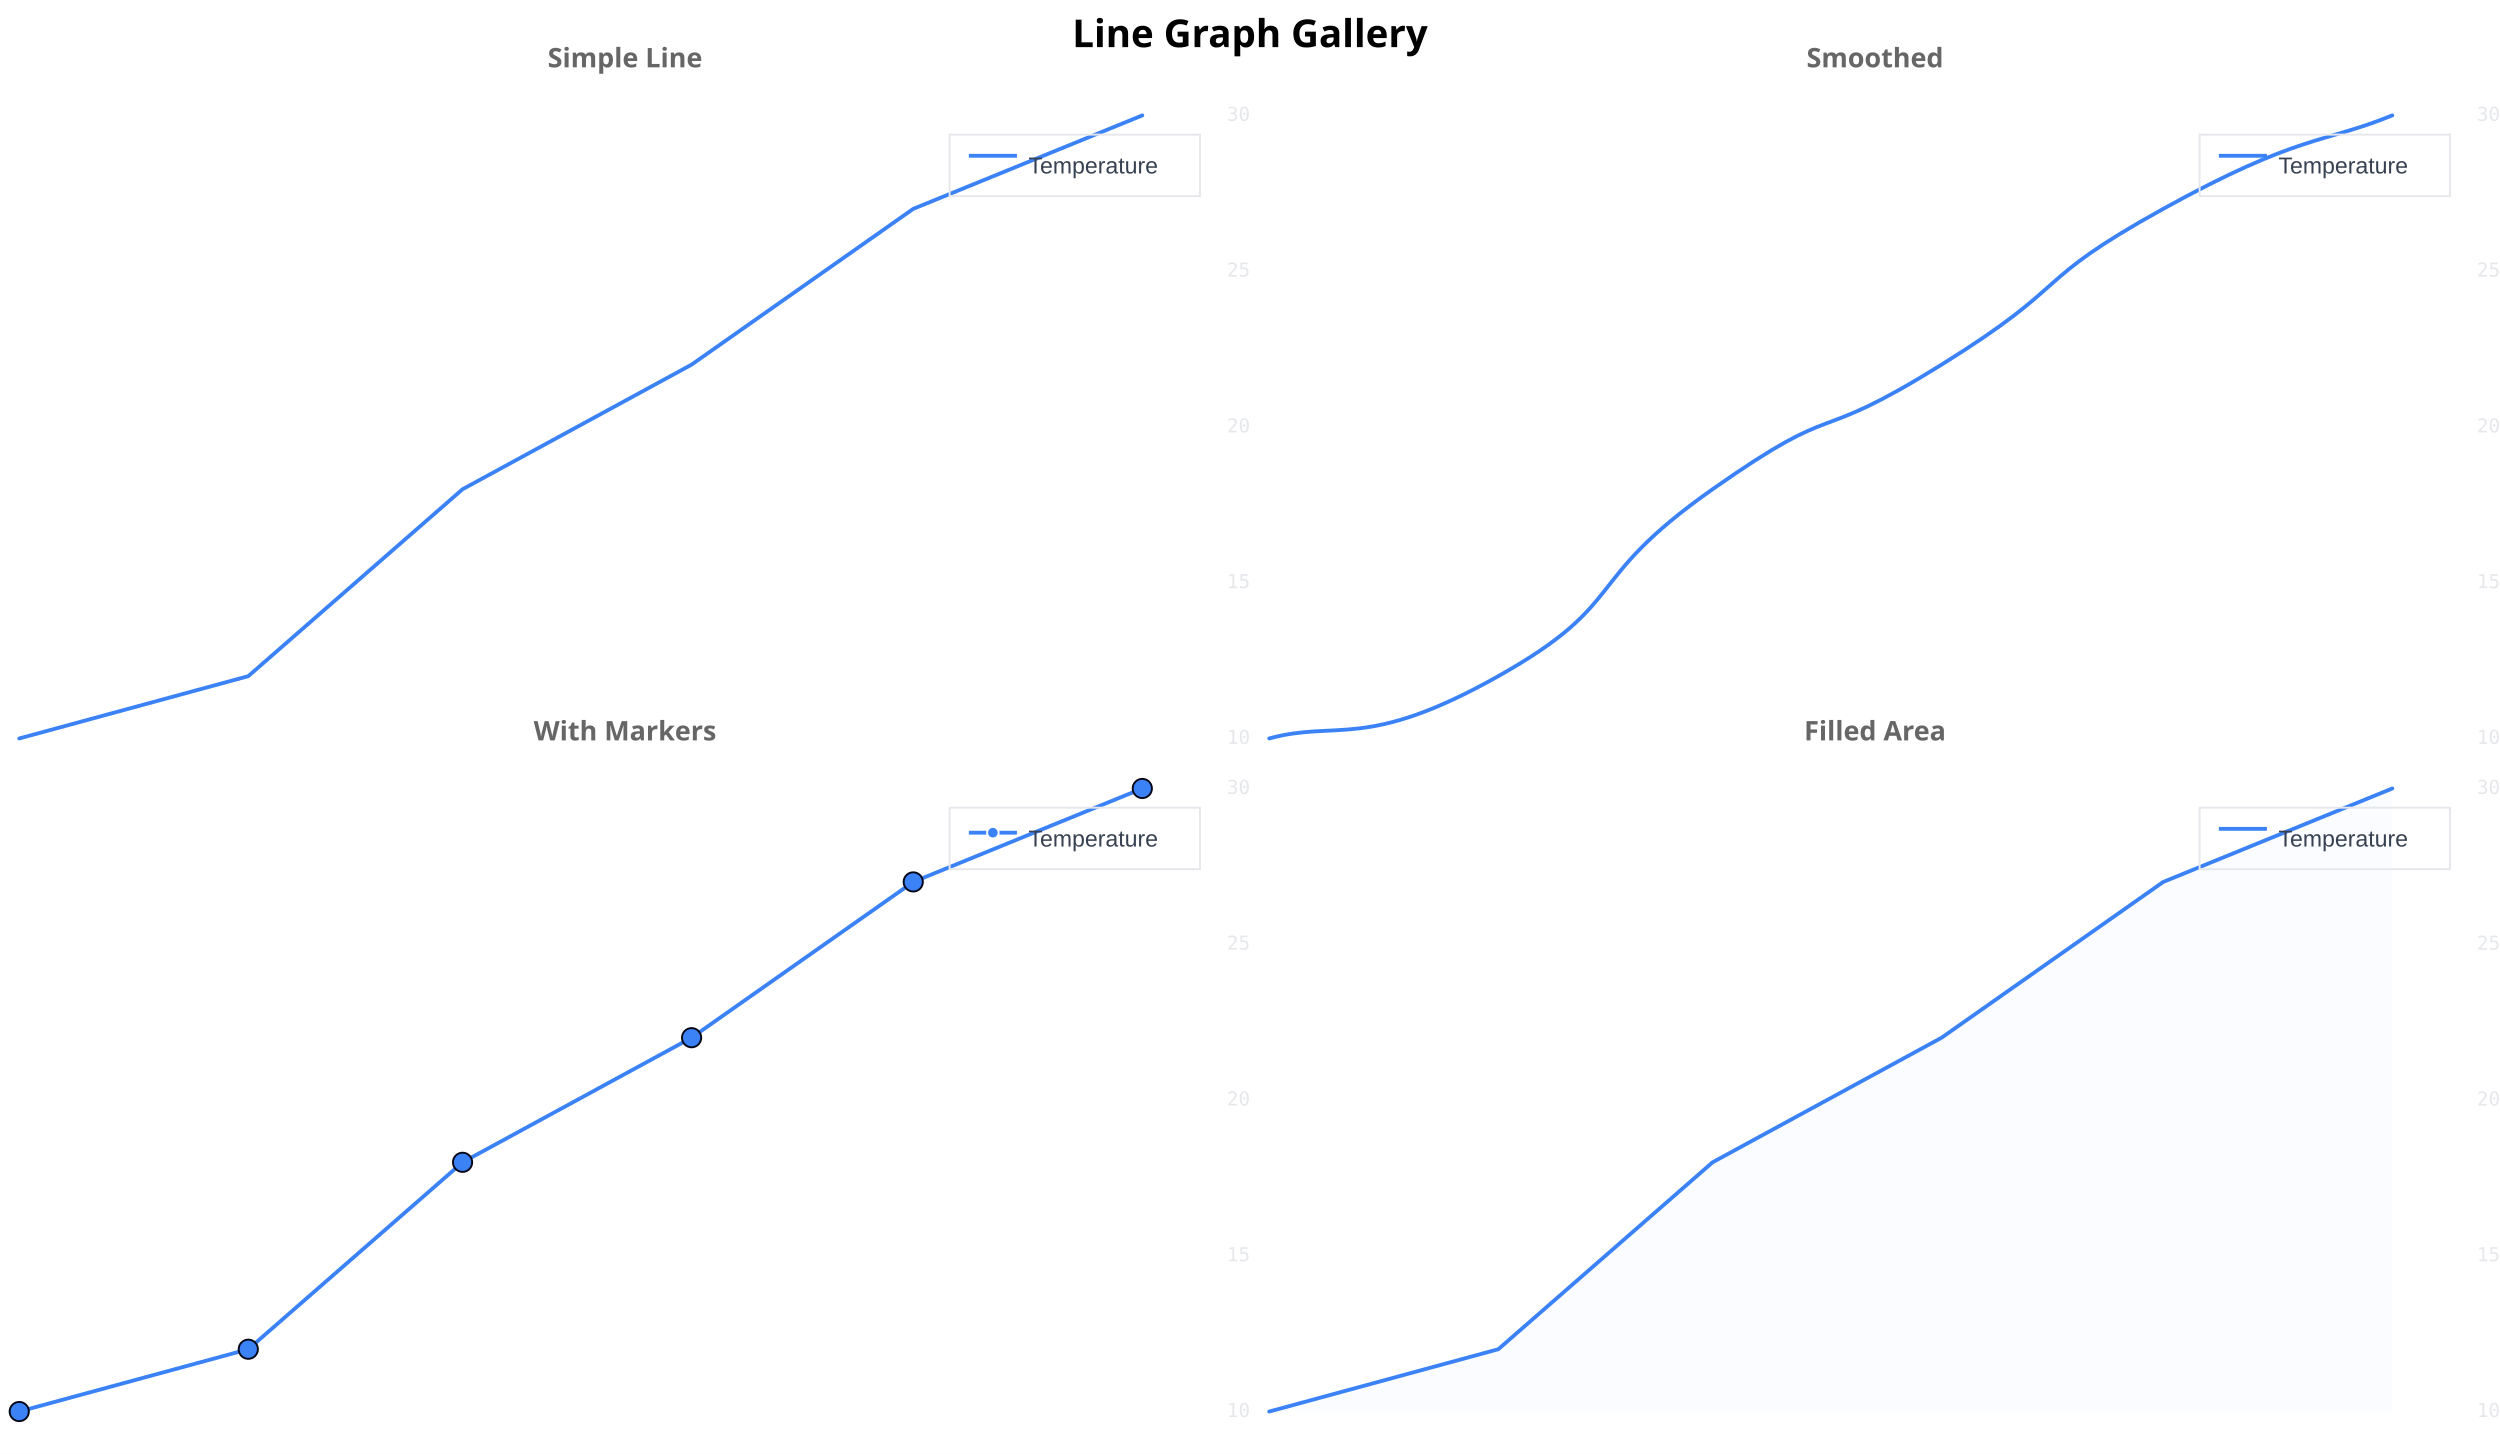
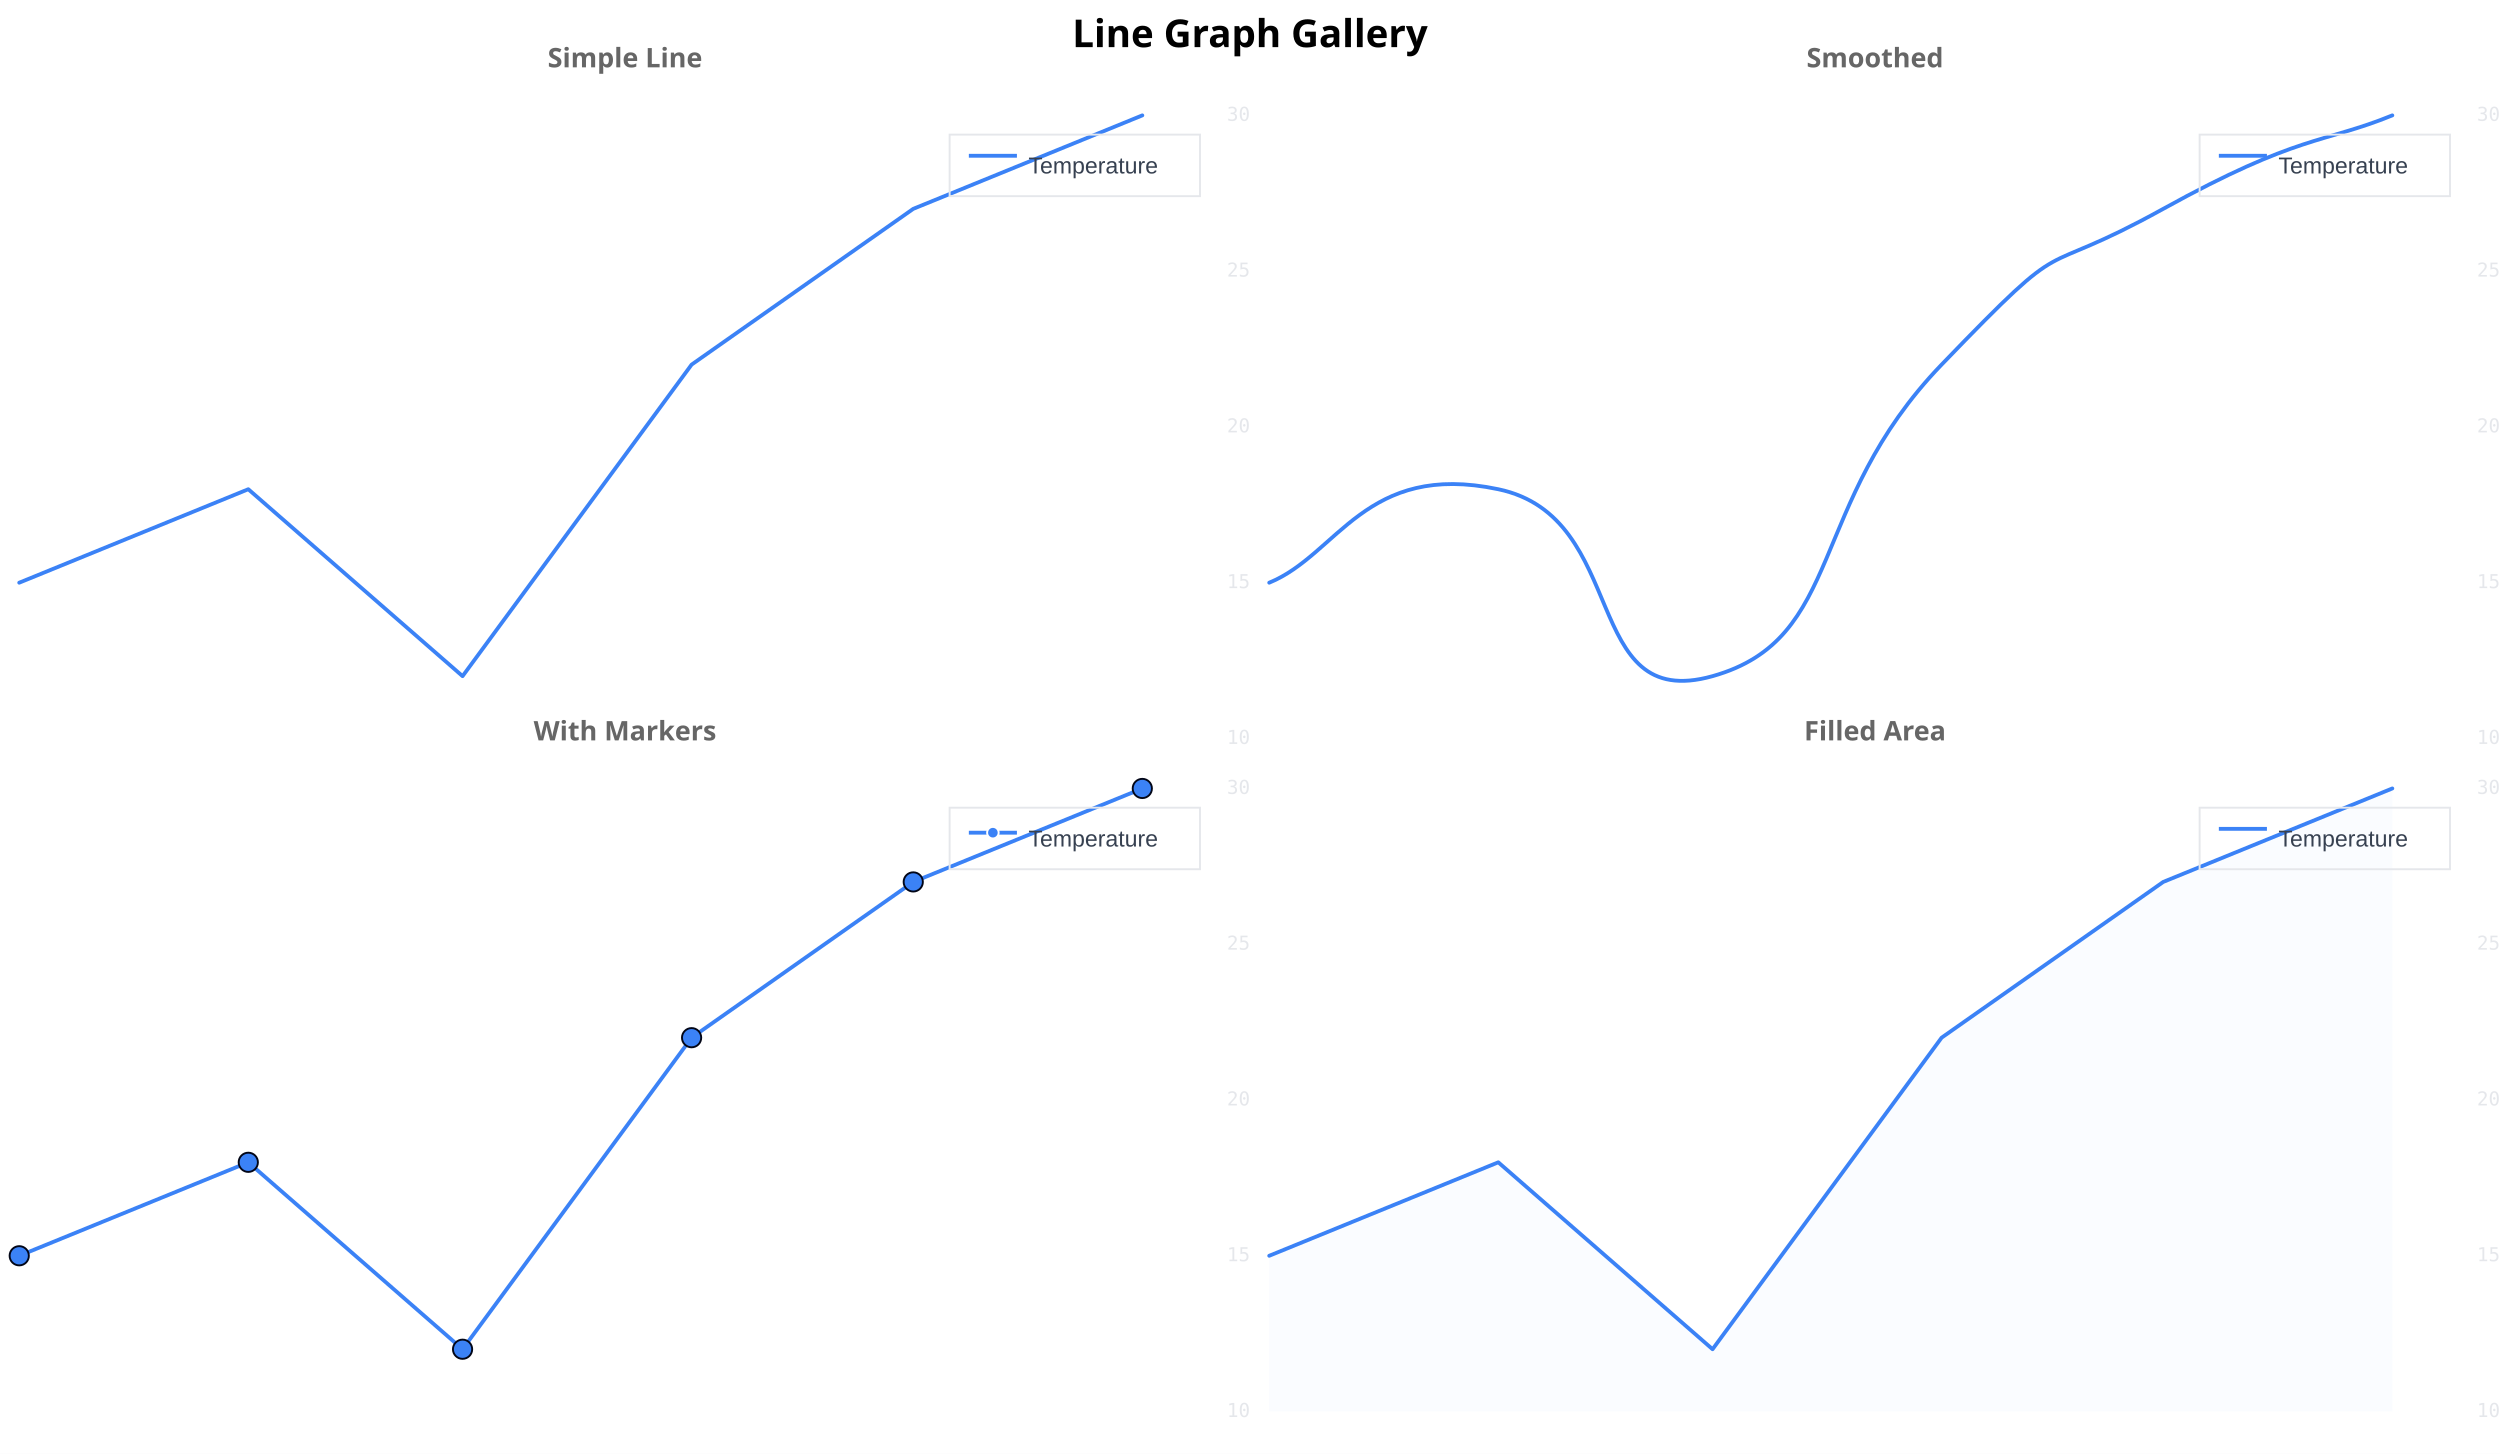
<svg xmlns="http://www.w3.org/2000/svg" width="1300" height="756" viewBox="0 0 1300 756">
  <rect x="0.00" y="0.00" width="1300.00" height="756.00" fill="#ffffff" />
  <text x="650.00" y="24.50" fill="#000000" text-anchor="middle" font-family="sans-serif" font-size="20.00px" font-weight="bold">Line Graph Gallery</text>
  <g transform="translate(0.00, 35.00)">
    <text x="325.00" y="0.00" fill="#666" text-anchor="middle" font-family="sans-serif" font-size="14.00px" font-weight="bold">Simple Line</text>
    <g transform="translate(10.00, 25.00)">
      <g transform="translate(0, 0)">
        <g class="axis axis-right">
          <line x1="619.00" y1="324.00" x2="619.00" y2="0.00" stroke="rgba(255,255,255,0.1)" stroke-width="1.00" />
          <line x1="619.00" y1="324.00" x2="625.00" y2="324.00" stroke="rgba(255,255,255,0.1)" stroke-width="1.00" />
          <line x1="619.00" y1="324.00" x2="-5.00" y2="324.00" stroke="rgba(255,255,255,0.1)" stroke-width="1.00" />
          <text x="628.00" y="324.00" fill="#E5E7EB" text-anchor="start" dominant-baseline="middle" font-family="monospace" font-size="10.00px">10</text>
          <line x1="619.00" y1="243.00" x2="625.00" y2="243.00" stroke="rgba(255,255,255,0.1)" stroke-width="1.00" />
          <line x1="619.00" y1="243.00" x2="-5.00" y2="243.00" stroke="rgba(255,255,255,0.1)" stroke-width="1.00" />
          <text x="628.00" y="243.00" fill="#E5E7EB" text-anchor="start" dominant-baseline="middle" font-family="monospace" font-size="10.00px">15</text>
          <line x1="619.00" y1="162.00" x2="625.00" y2="162.00" stroke="rgba(255,255,255,0.1)" stroke-width="1.00" />
          <line x1="619.00" y1="162.00" x2="-5.00" y2="162.00" stroke="rgba(255,255,255,0.1)" stroke-width="1.00" />
          <text x="628.00" y="162.00" fill="#E5E7EB" text-anchor="start" dominant-baseline="middle" font-family="monospace" font-size="10.00px">20</text>
          <line x1="619.00" y1="81.00" x2="625.00" y2="81.00" stroke="rgba(255,255,255,0.1)" stroke-width="1.00" />
          <line x1="619.00" y1="81.00" x2="-5.00" y2="81.00" stroke="rgba(255,255,255,0.1)" stroke-width="1.00" />
          <text x="628.00" y="81.00" fill="#E5E7EB" text-anchor="start" dominant-baseline="middle" font-family="monospace" font-size="10.00px">25</text>
          <line x1="619.00" y1="0.00" x2="625.00" y2="0.00" stroke="rgba(255,255,255,0.1)" stroke-width="1.00" />
          <line x1="619.00" y1="0.00" x2="-5.00" y2="0.00" stroke="rgba(255,255,255,0.1)" stroke-width="1.00" />
          <text x="628.00" y="0.00" fill="#E5E7EB" text-anchor="start" dominant-baseline="middle" font-family="monospace" font-size="10.00px">30</text>
        </g>
-         <path d="M 0.00 324.00 L 119.11 291.60 L 230.53 194.40 L 349.63 129.60 L 464.89 48.60 L 584.00 0.00" fill="none" stroke="#3b82f6" stroke-width="2.00" stroke-linecap="round" stroke-linejoin="round" />
+         <path d="M 0.00 243.00 L 119.11 194.40 L 230.53 291.60 L 349.63 129.60 L 464.89 48.60 L 584.00 0.00" fill="none" stroke="#3b82f6" stroke-width="2.00" stroke-linecap="round" stroke-linejoin="round" />
      </g>
      <g class="legend" transform="translate(483.8,10.0)">
        <rect x="0" y="0" width="130.2" height="32.0" fill="none" stroke="#e5e7eb" stroke-width="1.0" />
        <g transform="translate(10.0,10.0)">
          <line x1="0" y1="1.0" x2="25.0" y2="1.0" stroke="#3b82f6" stroke-width="2.0" />
        </g>
        <text x="41.0" y="20.2" font-family="Arial, sans-serif" font-size="12.0" fill="#374151">Temperature</text>
      </g>
    </g>
  </g>
  <g transform="translate(650.00, 35.00)">
    <text x="325.00" y="0.00" fill="#666" text-anchor="middle" font-family="sans-serif" font-size="14.00px" font-weight="bold">Smoothed</text>
    <g transform="translate(10.00, 25.00)">
      <g transform="translate(0, 0)">
        <g class="axis axis-right">
          <line x1="619.00" y1="324.00" x2="619.00" y2="0.00" stroke="rgba(255,255,255,0.1)" stroke-width="1.00" />
          <line x1="619.00" y1="324.00" x2="625.00" y2="324.00" stroke="rgba(255,255,255,0.1)" stroke-width="1.00" />
          <line x1="619.00" y1="324.00" x2="-5.00" y2="324.00" stroke="rgba(255,255,255,0.1)" stroke-width="1.00" />
          <text x="628.00" y="324.00" fill="#E5E7EB" text-anchor="start" dominant-baseline="middle" font-family="monospace" font-size="10.00px">10</text>
          <line x1="619.00" y1="243.00" x2="625.00" y2="243.00" stroke="rgba(255,255,255,0.1)" stroke-width="1.00" />
          <line x1="619.00" y1="243.00" x2="-5.00" y2="243.00" stroke="rgba(255,255,255,0.1)" stroke-width="1.00" />
          <text x="628.00" y="243.00" fill="#E5E7EB" text-anchor="start" dominant-baseline="middle" font-family="monospace" font-size="10.00px">15</text>
          <line x1="619.00" y1="162.00" x2="625.00" y2="162.00" stroke="rgba(255,255,255,0.1)" stroke-width="1.00" />
          <line x1="619.00" y1="162.00" x2="-5.00" y2="162.00" stroke="rgba(255,255,255,0.1)" stroke-width="1.00" />
          <text x="628.00" y="162.00" fill="#E5E7EB" text-anchor="start" dominant-baseline="middle" font-family="monospace" font-size="10.00px">20</text>
          <line x1="619.00" y1="81.00" x2="625.00" y2="81.00" stroke="rgba(255,255,255,0.1)" stroke-width="1.00" />
          <line x1="619.00" y1="81.00" x2="-5.00" y2="81.00" stroke="rgba(255,255,255,0.1)" stroke-width="1.00" />
          <text x="628.00" y="81.00" fill="#E5E7EB" text-anchor="start" dominant-baseline="middle" font-family="monospace" font-size="10.00px">25</text>
          <line x1="619.00" y1="0.00" x2="625.00" y2="0.00" stroke="rgba(255,255,255,0.1)" stroke-width="1.00" />
          <line x1="619.00" y1="0.00" x2="-5.00" y2="0.00" stroke="rgba(255,255,255,0.1)" stroke-width="1.00" />
          <text x="628.00" y="0.00" fill="#E5E7EB" text-anchor="start" dominant-baseline="middle" font-family="monospace" font-size="10.00px">30</text>
        </g>
-         <path d="M 0.00 324.00 C 35.73 314.28, 49.95 330.48, 119.11 291.60 C 188.26 252.72, 161.37 243.00, 230.53 194.40 C 299.68 145.80, 279.32 173.34, 349.63 129.60 C 419.94 85.86, 394.58 87.48, 464.89 48.60 C 535.21 9.72, 548.27 14.58, 584.00 0.00" fill="none" stroke="#3b82f6" stroke-width="2.00" stroke-linecap="round" stroke-linejoin="round" />
+         <path d="M 0.00 243.00 C 35.73 228.42, 49.95 179.82, 119.11 194.40 C 188.26 208.98, 161.37 311.04, 230.53 291.60 C 299.68 272.16, 279.32 202.50, 349.63 129.60 C 419.94 56.70, 394.58 87.48, 464.89 48.60 C 535.21 9.72, 548.27 14.58, 584.00 0.00" fill="none" stroke="#3b82f6" stroke-width="2.00" stroke-linecap="round" stroke-linejoin="round" />
      </g>
      <g class="legend" transform="translate(483.8,10.0)">
        <rect x="0" y="0" width="130.2" height="32.0" fill="none" stroke="#e5e7eb" stroke-width="1.0" />
        <g transform="translate(10.0,10.0)">
          <line x1="0" y1="1.0" x2="25.0" y2="1.0" stroke="#3b82f6" stroke-width="2.0" />
        </g>
        <text x="41.0" y="20.2" font-family="Arial, sans-serif" font-size="12.0" fill="#374151">Temperature</text>
      </g>
    </g>
  </g>
  <g transform="translate(0.00, 385.00)">
    <text x="325.00" y="0.00" fill="#666" text-anchor="middle" font-family="sans-serif" font-size="14.00px" font-weight="bold">With Markers</text>
    <g transform="translate(10.00, 25.00)">
      <g transform="translate(0, 0)">
        <g class="axis axis-right">
          <line x1="619.00" y1="324.00" x2="619.00" y2="0.00" stroke="rgba(255,255,255,0.1)" stroke-width="1.00" />
          <line x1="619.00" y1="324.00" x2="625.00" y2="324.00" stroke="rgba(255,255,255,0.1)" stroke-width="1.00" />
          <line x1="619.00" y1="324.00" x2="-5.00" y2="324.00" stroke="rgba(255,255,255,0.1)" stroke-width="1.00" />
          <text x="628.00" y="324.00" fill="#E5E7EB" text-anchor="start" dominant-baseline="middle" font-family="monospace" font-size="10.00px">10</text>
          <line x1="619.00" y1="243.00" x2="625.00" y2="243.00" stroke="rgba(255,255,255,0.1)" stroke-width="1.00" />
          <line x1="619.00" y1="243.00" x2="-5.00" y2="243.00" stroke="rgba(255,255,255,0.1)" stroke-width="1.00" />
          <text x="628.00" y="243.00" fill="#E5E7EB" text-anchor="start" dominant-baseline="middle" font-family="monospace" font-size="10.00px">15</text>
          <line x1="619.00" y1="162.00" x2="625.00" y2="162.00" stroke="rgba(255,255,255,0.1)" stroke-width="1.00" />
          <line x1="619.00" y1="162.00" x2="-5.00" y2="162.00" stroke="rgba(255,255,255,0.1)" stroke-width="1.00" />
          <text x="628.00" y="162.00" fill="#E5E7EB" text-anchor="start" dominant-baseline="middle" font-family="monospace" font-size="10.00px">20</text>
          <line x1="619.00" y1="81.00" x2="625.00" y2="81.00" stroke="rgba(255,255,255,0.1)" stroke-width="1.00" />
          <line x1="619.00" y1="81.00" x2="-5.00" y2="81.00" stroke="rgba(255,255,255,0.1)" stroke-width="1.00" />
          <text x="628.00" y="81.00" fill="#E5E7EB" text-anchor="start" dominant-baseline="middle" font-family="monospace" font-size="10.00px">25</text>
          <line x1="619.00" y1="0.00" x2="625.00" y2="0.00" stroke="rgba(255,255,255,0.1)" stroke-width="1.00" />
          <line x1="619.00" y1="0.00" x2="-5.00" y2="0.00" stroke="rgba(255,255,255,0.1)" stroke-width="1.00" />
          <text x="628.00" y="0.00" fill="#E5E7EB" text-anchor="start" dominant-baseline="middle" font-family="monospace" font-size="10.00px">30</text>
        </g>
-         <path d="M 0.00 324.00 L 119.11 291.60 L 230.53 194.40 L 349.63 129.60 L 464.89 48.60 L 584.00 0.00" fill="none" stroke="#3b82f6" stroke-width="2.00" stroke-linecap="round" stroke-linejoin="round" />
-         <circle cx="0.00" cy="324.00" r="5.00" fill="#3b82f6" stroke="#020617" stroke-width="1.00" />
-         <circle cx="119.11" cy="291.60" r="5.00" fill="#3b82f6" stroke="#020617" stroke-width="1.00" />
-         <circle cx="230.53" cy="194.40" r="5.00" fill="#3b82f6" stroke="#020617" stroke-width="1.00" />
+         <path d="M 0.00 243.00 L 119.11 194.40 L 230.53 291.60 L 349.63 129.60 L 464.89 48.60 L 584.00 0.00" fill="none" stroke="#3b82f6" stroke-width="2.00" stroke-linecap="round" stroke-linejoin="round" />
+         <circle cx="0.00" cy="243.00" r="5.00" fill="#3b82f6" stroke="#020617" stroke-width="1.00" />
+         <circle cx="119.11" cy="194.40" r="5.00" fill="#3b82f6" stroke="#020617" stroke-width="1.00" />
+         <circle cx="230.53" cy="291.60" r="5.00" fill="#3b82f6" stroke="#020617" stroke-width="1.00" />
        <circle cx="349.63" cy="129.60" r="5.00" fill="#3b82f6" stroke="#020617" stroke-width="1.00" />
        <circle cx="464.89" cy="48.60" r="5.00" fill="#3b82f6" stroke="#020617" stroke-width="1.00" />
        <circle cx="584.00" cy="0.00" r="5.00" fill="#3b82f6" stroke="#020617" stroke-width="1.00" />
      </g>
      <g class="legend" transform="translate(483.8,10.0)">
        <rect x="0" y="0" width="130.2" height="32.0" fill="none" stroke="#e5e7eb" stroke-width="1.0" />
        <g transform="translate(10.0,10.0)">
          <line x1="0" y1="3.0" x2="25.0" y2="3.0" stroke="#3b82f6" stroke-width="2.0" />
          <circle cx="12.5" cy="3.0" r="3.0" fill="#3b82f6" stroke="#fff" stroke-width="1" />
        </g>
        <text x="41.0" y="20.2" font-family="Arial, sans-serif" font-size="12.0" fill="#374151">Temperature</text>
      </g>
    </g>
  </g>
  <g transform="translate(650.00, 385.00)">
    <text x="325.00" y="0.00" fill="#666" text-anchor="middle" font-family="sans-serif" font-size="14.00px" font-weight="bold">Filled Area</text>
    <g transform="translate(10.00, 25.00)">
      <g transform="translate(0, 0)">
        <g class="axis axis-right">
          <line x1="619.00" y1="324.00" x2="619.00" y2="0.00" stroke="rgba(255,255,255,0.1)" stroke-width="1.00" />
          <line x1="619.00" y1="324.00" x2="625.00" y2="324.00" stroke="rgba(255,255,255,0.1)" stroke-width="1.00" />
          <line x1="619.00" y1="324.00" x2="-5.00" y2="324.00" stroke="rgba(255,255,255,0.1)" stroke-width="1.00" />
          <text x="628.00" y="324.00" fill="#E5E7EB" text-anchor="start" dominant-baseline="middle" font-family="monospace" font-size="10.00px">10</text>
          <line x1="619.00" y1="243.00" x2="625.00" y2="243.00" stroke="rgba(255,255,255,0.1)" stroke-width="1.00" />
          <line x1="619.00" y1="243.00" x2="-5.00" y2="243.00" stroke="rgba(255,255,255,0.1)" stroke-width="1.00" />
          <text x="628.00" y="243.00" fill="#E5E7EB" text-anchor="start" dominant-baseline="middle" font-family="monospace" font-size="10.00px">15</text>
          <line x1="619.00" y1="162.00" x2="625.00" y2="162.00" stroke="rgba(255,255,255,0.1)" stroke-width="1.00" />
          <line x1="619.00" y1="162.00" x2="-5.00" y2="162.00" stroke="rgba(255,255,255,0.1)" stroke-width="1.00" />
          <text x="628.00" y="162.00" fill="#E5E7EB" text-anchor="start" dominant-baseline="middle" font-family="monospace" font-size="10.00px">20</text>
          <line x1="619.00" y1="81.00" x2="625.00" y2="81.00" stroke="rgba(255,255,255,0.1)" stroke-width="1.00" />
          <line x1="619.00" y1="81.00" x2="-5.00" y2="81.00" stroke="rgba(255,255,255,0.1)" stroke-width="1.00" />
          <text x="628.00" y="81.00" fill="#E5E7EB" text-anchor="start" dominant-baseline="middle" font-family="monospace" font-size="10.00px">25</text>
          <line x1="619.00" y1="0.00" x2="625.00" y2="0.00" stroke="rgba(255,255,255,0.1)" stroke-width="1.00" />
          <line x1="619.00" y1="0.00" x2="-5.00" y2="0.00" stroke="rgba(255,255,255,0.1)" stroke-width="1.00" />
          <text x="628.00" y="0.00" fill="#E5E7EB" text-anchor="start" dominant-baseline="middle" font-family="monospace" font-size="10.00px">30</text>
        </g>
-         <path d="M 0.00 324.00 L 0.00 324.00 L 119.11 291.60 L 230.53 194.40 L 349.63 129.60 L 464.89 48.60 L 584.00 0.00 L 584.00 324.00 Z" fill="#3b82f620" fill-opacity="0.20" />
-         <path d="M 0.00 324.00 L 119.11 291.60 L 230.53 194.40 L 349.63 129.60 L 464.89 48.60 L 584.00 0.00" fill="none" stroke="#3b82f6" stroke-width="2.00" stroke-linecap="round" stroke-linejoin="round" />
+         <path d="M 0.00 324.00 L 0.00 243.00 L 119.11 194.40 L 230.53 291.60 L 349.63 129.60 L 464.89 48.60 L 584.00 0.00 L 584.00 324.00 Z" fill="#3b82f620" fill-opacity="0.20" />
+         <path d="M 0.00 243.00 L 119.11 194.40 L 230.53 291.60 L 349.63 129.60 L 464.89 48.60 L 584.00 0.00" fill="none" stroke="#3b82f6" stroke-width="2.00" stroke-linecap="round" stroke-linejoin="round" />
      </g>
      <g class="legend" transform="translate(483.8,10.0)">
        <rect x="0" y="0" width="130.2" height="32.0" fill="none" stroke="#e5e7eb" stroke-width="1.0" />
        <g transform="translate(10.0,10.0)">
          <line x1="0" y1="1.0" x2="25.0" y2="1.0" stroke="#3b82f6" stroke-width="2.0" />
        </g>
        <text x="41.0" y="20.2" font-family="Arial, sans-serif" font-size="12.0" fill="#374151">Temperature</text>
      </g>
    </g>
  </g>
</svg>
